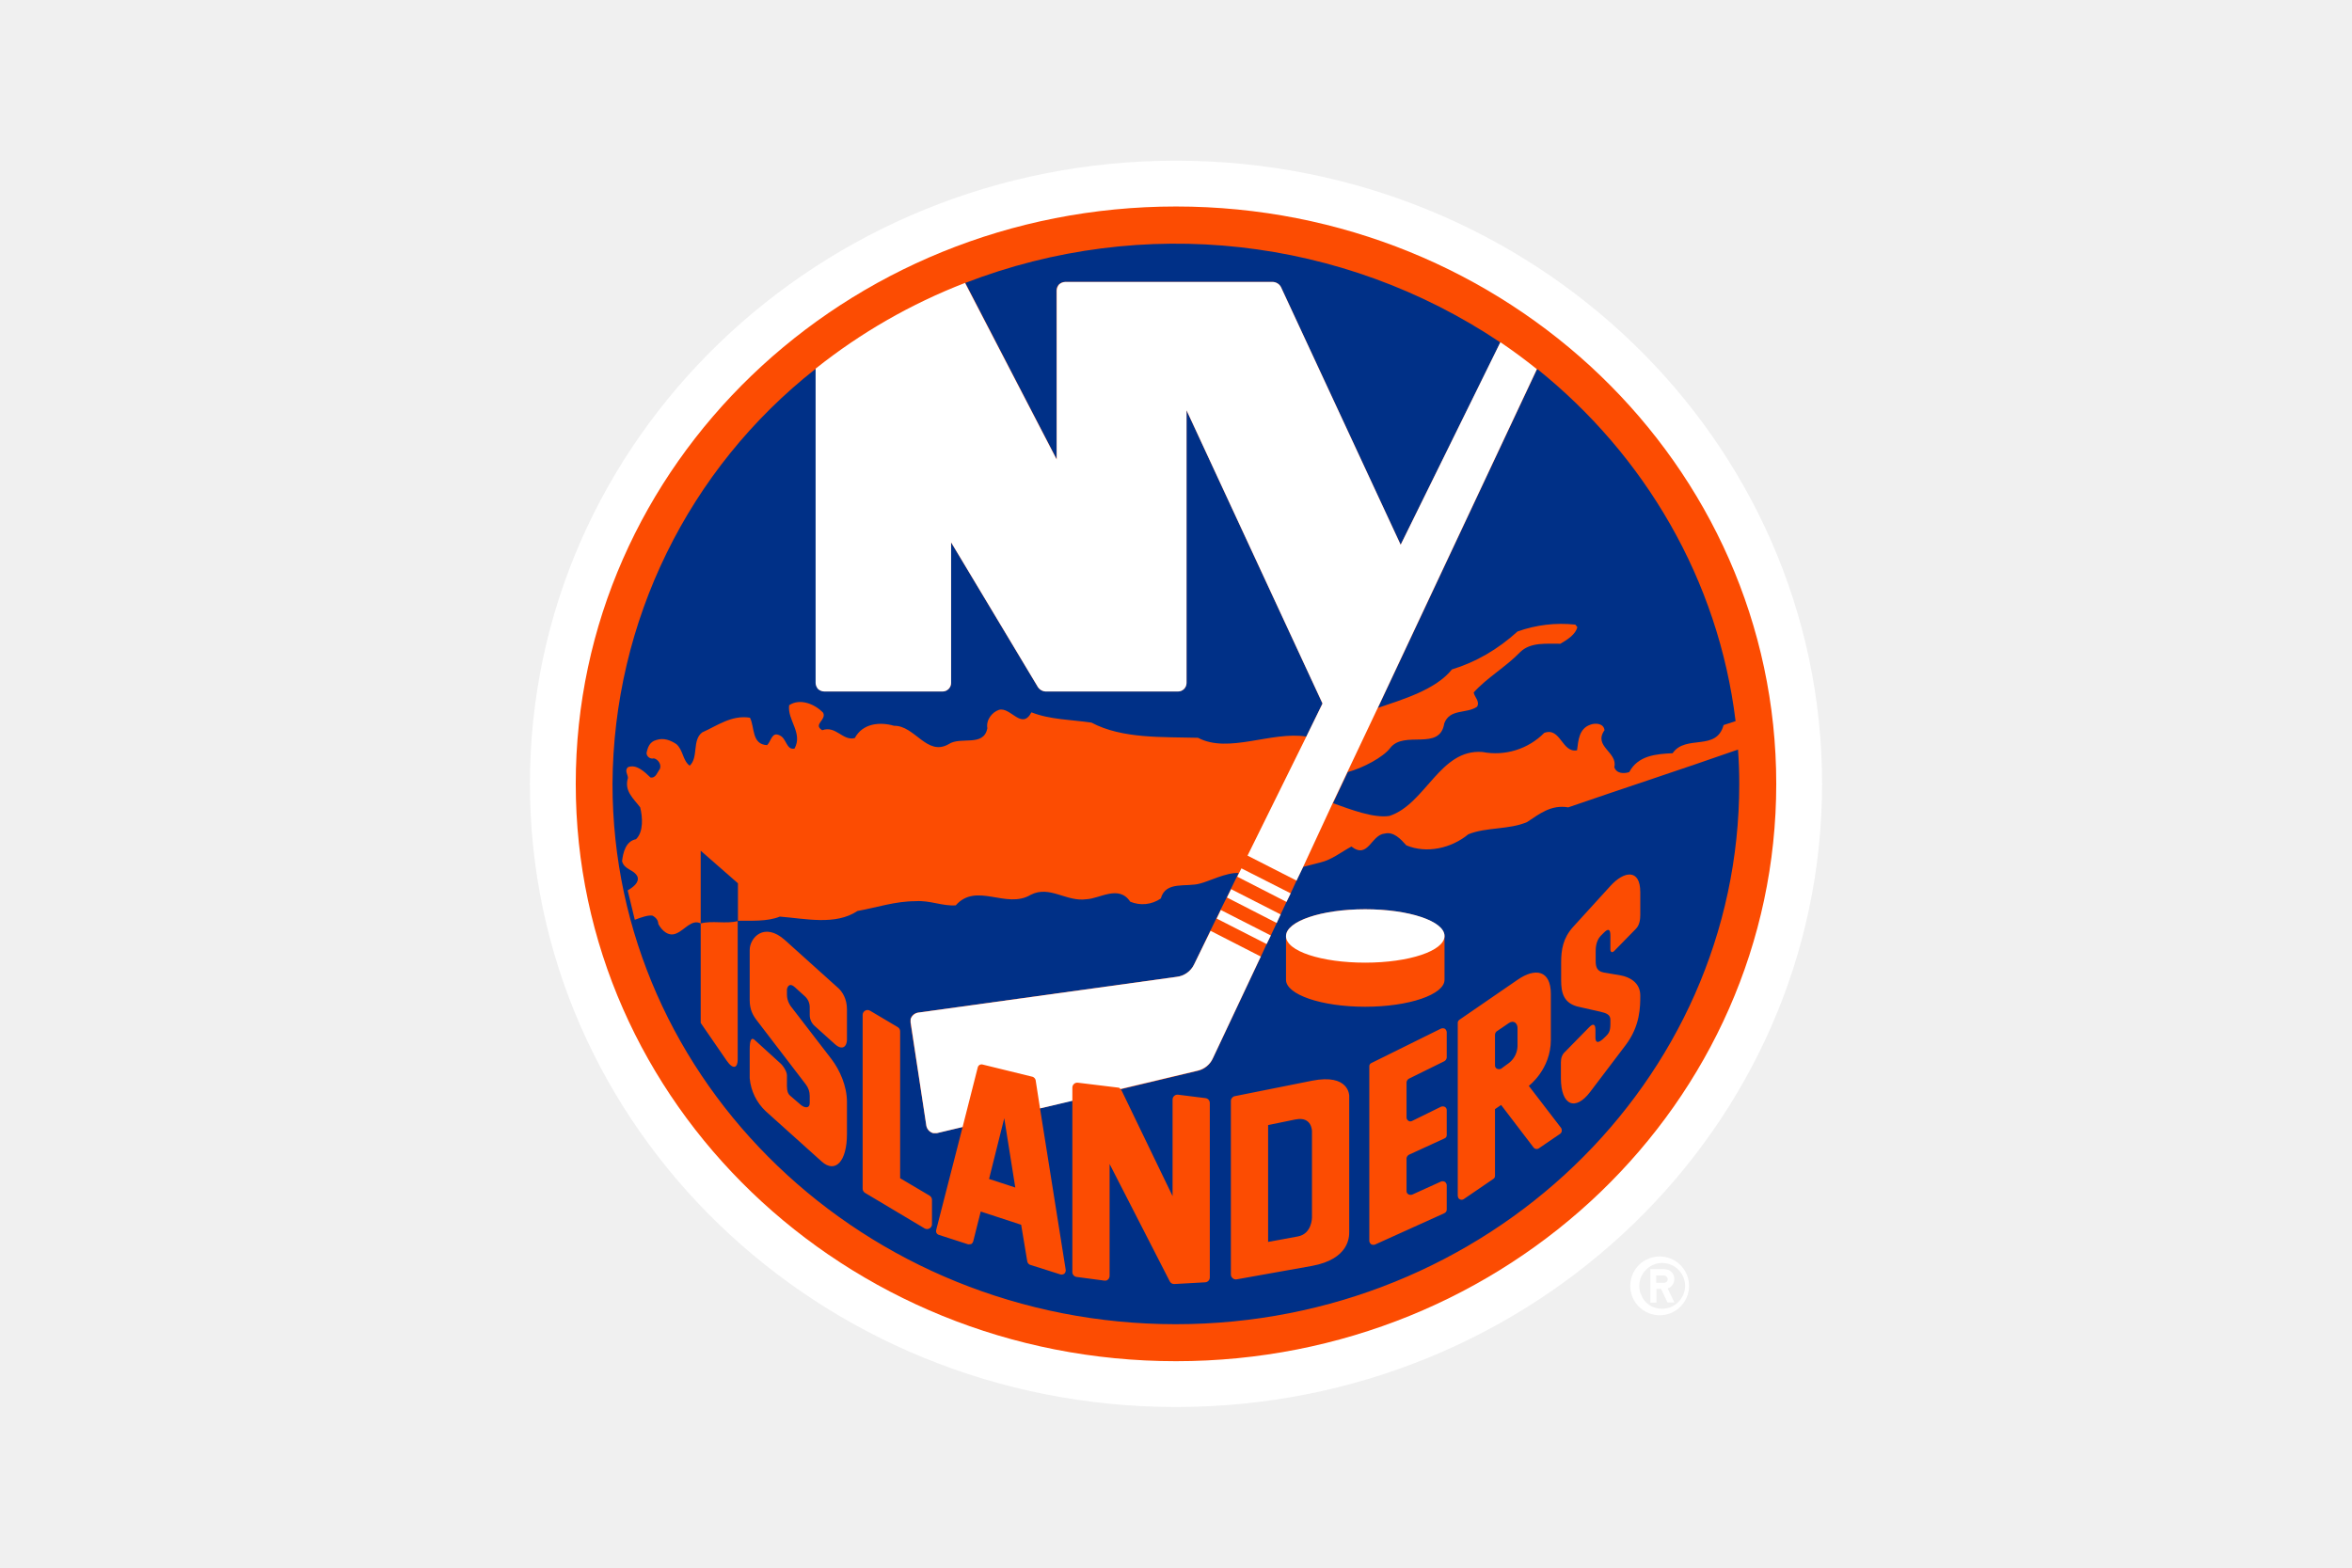
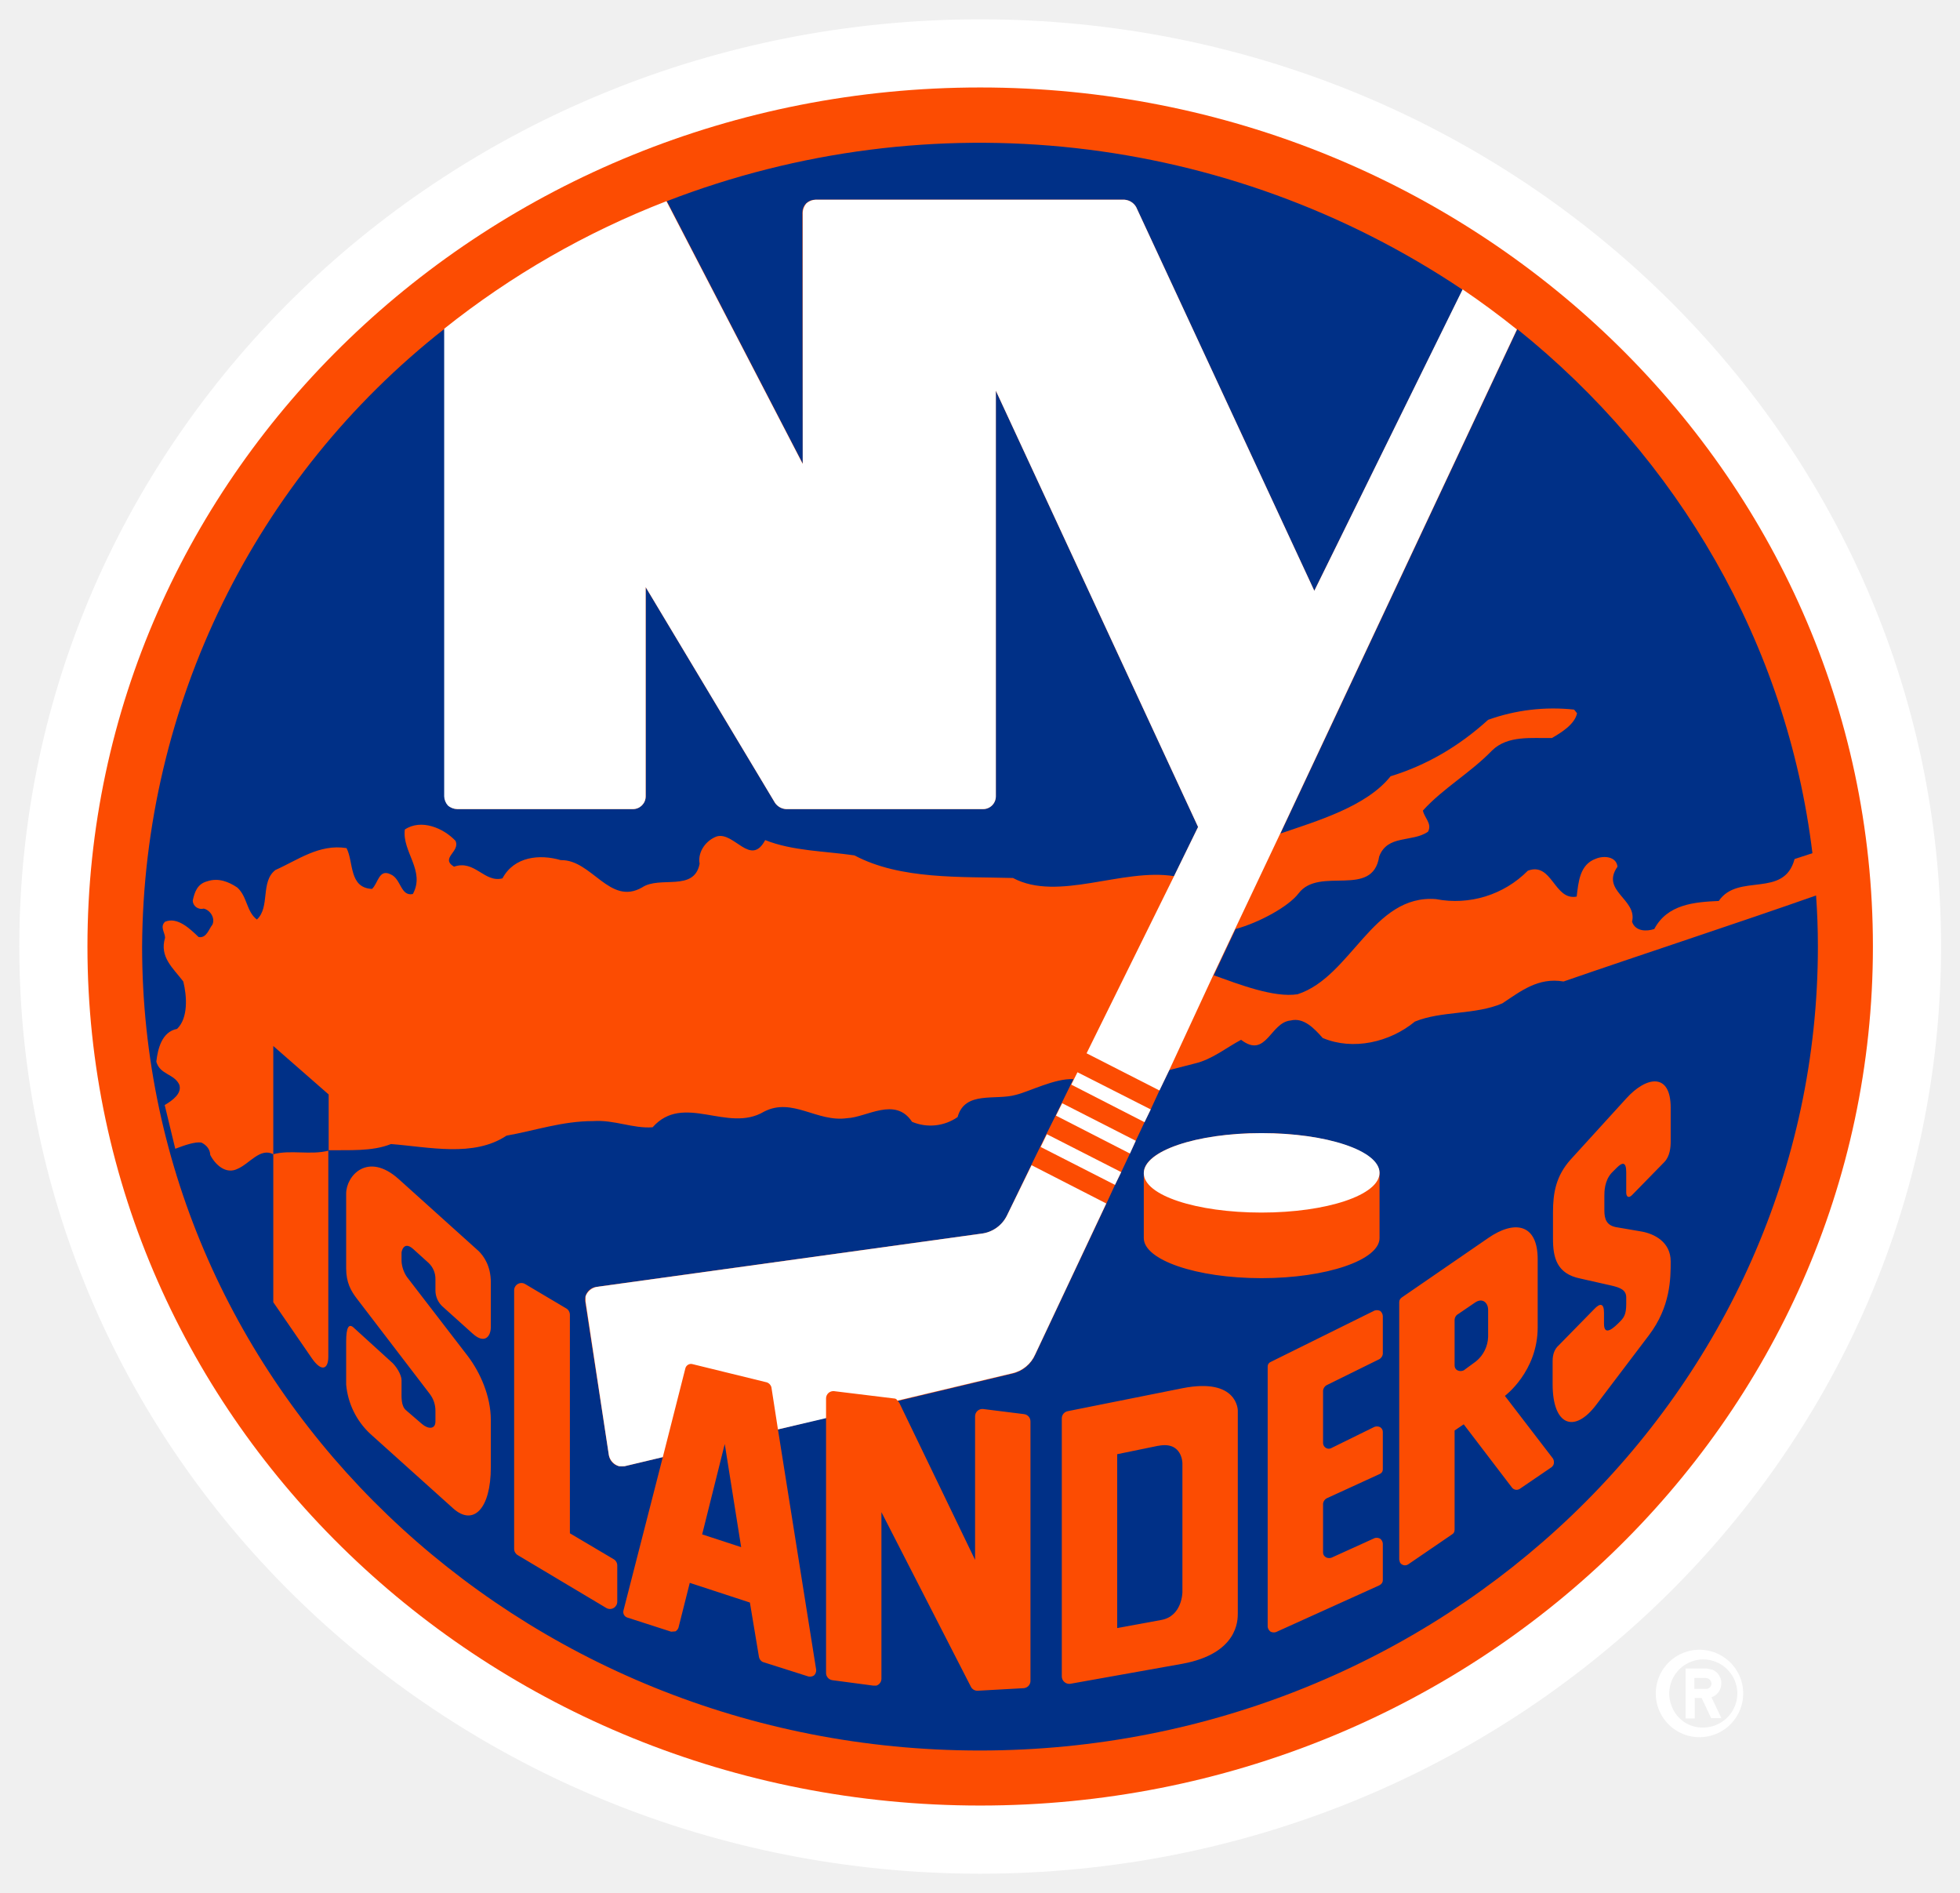
- <svg xmlns="http://www.w3.org/2000/svg" viewBox="0 0 960 640">
+ <svg xmlns="http://www.w3.org/2000/svg" viewBox="211.0 60.3 537.9 519.3">
  <path fill="#fff" d="M678.5 513a12 12 0 1 0 0 23.9 12 12 0 0 0 0-23.9m0 21.3a9 9 0 0 1-8.7-5.8 9 9 0 0 1-.7-3.6 9.4 9.4 0 0 1 9.4-9.3 9.4 9.4 0 0 1 9.3 9.3 9.4 9.4 0 0 1-9.3 9.4m4.9-12.1a4 4 0 0 0-2.5-3.8l-1.6-.3h-5.7v13.7h2.5v-5.6h1.9l2.6 5.5h2.8l-2.7-5.7a4 4 0 0 0 2.7-3.8m-4 1.5H676v-3h3.2q1.3.2 1.5 1.5a1.5 1.5 0 0 1-1.5 1.5" />
  <path fill="#fff" d="M480 65.6c-145.7 0-263.7 113.9-263.7 254.4s118 254.4 263.7 254.4S743.7 460.5 743.7 320 625.7 65.6 480 65.6" />
  <path fill="#fc4c02" d="M480 84.3c-135.3 0-245 105.5-245 235.7s109.7 235.7 245 235.7S725 450.2 725 320 615.2 84.3 480 84.3" />
  <path fill="#003087" d="M301.2 376v-15.4L286 347.3V377c4.6-1.3 10.3.3 15.2-1" />
  <path fill="#003087" d="M709.4 306c-21.6 7.6-48.5 16.4-69.3 23.6-7-1.2-11.8 2.7-16.8 6-7.4 3.2-16.7 2-24 5-6.9 5.7-17 8-25.3 4.5-2.3-2.6-5.2-5.7-8.8-4.8-5.6.5-6.7 10.6-13.6 5.3-4.3 2.3-8 5.4-12.7 6.5l-7 1.8-2.7 5.6-2.4 5.2-1.7 3.5-2.4 5.1-1.6 3.5-2.4 5.1-1.7 3.5-2.4 5.2-19.5 41.4a9 9 0 0 1-6.3 5.2l-31.4 7.5.4.5 20.8 43.1v-39.4a2 2 0 0 1 2.2-2l11.2 1.4a2 2 0 0 1 1.8 2v71.2a2 2 0 0 1-1.9 2l-12.6.7a2 2 0 0 1-1.8-1l-24.6-48v45.6a2 2 0 0 1-1.4 2h-.8l-11.3-1.5a2 2 0 0 1-1.7-2v-70l-13.2 3.2 10.5 66a2 2 0 0 1-.6 1.5 2 2 0 0 1-1.5.3l-12.6-4a2 2 0 0 1-1-1.3l-2.5-15-16.5-5.4-3.1 12.3a2 2 0 0 1-.8 1l-1.2.1-12.1-3.9a1.6 1.6 0 0 1-1-1.9l10.8-42.1-10.5 2.5a3.6 3.6 0 0 1-4.3-3l-6.5-42.2a3.5 3.5 0 0 1 3-4l105.6-14.6a9 9 0 0 0 7.2-5.1L494 380l2.5-5.1 1.7-3.5 2.5-5 1.7-3.5 2.5-5.1.7-1.4c-5-.3-12.1 3.4-15.8 4.3-5.6 1.6-14-1.2-16 6.1a13 13 0 0 1-12.5 1.3c-4.6-7-12.5-1.2-17.8-1-8.3 1.2-15-5.8-22.8-1.8-10 6-22.1-5.3-30.6 4.3-5.4.4-10.5-2.1-16.3-1.7-8.5 0-15.9 2.6-23.8 4-9 6-21.3 3.1-31.7 2.3-5.2 2.1-11.6 1.6-17.2 1.7v56.7c0 3.3-1.8 4.3-4.5.4L286 417.6V377c-3.6-1.9-6.5 2.6-9.8 4-3.2 1.6-6.1-1.1-7.5-3.8q-.1-2.2-2.4-3.4c-1.7-.3-4.6.7-7.2 1.7l-2.9-12c2.2-1.3 4.8-3.2 4-5.6-1.4-3-5.3-2.7-6.3-6.3.4-3.5 1.5-8.2 5.7-9 3.1-3 2.7-9 1.7-13-2.8-3.7-6.6-6.7-5-12 0-1.4-1.5-3 0-4.4 3.4-1.4 6.8 1.9 9.2 4.2 2.2.4 2.8-2.2 3.8-3.4.8-1.8-.6-4-2.4-4.4-1.6.4-3-.8-3-2.2.5-2.4 1.3-4.6 4-5.3 3-1 5.8.1 8.2 1.7 2.8 2.5 2.5 6.6 5.4 8.8 3.7-3.4.9-10.4 5.1-13.6 6.1-2.7 12-7.2 19.5-6 2 3.8.6 10.9 7 11.2 1.7-1.6 1.9-5.6 5.1-4 2.9 1.2 2.7 6.1 6.1 5.4 3.5-6.4-3-11.6-2.2-17.7 4.5-3 10.6-.4 13.9 3.1 1.4 3-4.3 4.7-.4 7.1 5.7-2 8.3 4.5 13.3 3.2 3.2-6 10.2-6.7 16-5 8.5-.2 13.4 12.6 22.3 7.5 4.9-3.3 14.3 1.3 15.8-6.5-.6-3.4 1.9-6.5 4.7-7.5 4.8-1.4 9.3 8.5 13.3 1 7.5 3 16.3 3 24.5 4.2 12.6 6.7 29.2 5.8 43.5 6.2 12.4 6.6 30-2.8 44.2-.5l6.6-13.5-55.5-119.7v111.3a3.5 3.5 0 0 1-3.6 3.5h-54a4 4 0 0 1-3-1.7l-35.5-59.2v57.4a3.5 3.5 0 0 1-3.5 3.5h-48.2a4 4 0 0 1-2.5-1 4 4 0 0 1-1-2.5V150.5A217 217 0 0 0 250 320c0 121.8 103 220.6 229.9 220.6s230-98.8 230-220.6q0-7-.5-14M345.7 424.4c0 2.6-1.7 4.8-5 1.8l-8-7.2a6 6 0 0 1-2.2-4.7v-3a6 6 0 0 0-1.9-4.5l-4.2-3.8c-2.7-2.4-3.2.9-3.2.9v2.2c0 2.6 1.5 4.6 1.5 4.6l16.7 21.7c3.4 4.5 6.3 11 6.3 17.5v13c0 11.4-4.8 16.2-10.3 11.3l-22.8-20.5a21 21 0 0 1-6.6-13.5v-11.8q0-5.9 2.2-3.7l10 9.1c1.5 1.2 3 3.7 3 5.2v2.6c0 2-.2 4.5 1.3 5.7l4.3 3.7c1.6 1.4 3.7 1.6 3.7-.7v-2.9q0-2.6-1.6-4.7l-19.9-26c-1.7-2.2-3-4.5-3-8.4v-20.5c0-4.9 5.9-11.6 14.4-4l22 19.8c1.3 1.3 3.3 4 3.3 8.5zm34.7 75.4a2 2 0 0 1-1 1.7 2 2 0 0 1-2 0L353.1 487a2 2 0 0 1-1-1.7v-71a2 2 0 0 1 1-1.7 2 2 0 0 1 2 0l11.3 6.7a2 2 0 0 1 1 1.7v60l12 7.1a2 2 0 0 1 1 1.7zm170.3 3.2c0 1.9 0 11-15.2 13.8l-30.8 5.5a2 2 0 0 1-1.6-.5 2 2 0 0 1-.7-1.5v-70.9a2 2 0 0 1 1.6-1.9l31.5-6.3c15.2-3 15.2 6.1 15.2 6.1zm-25.8-103v-17.9c0-6 14.5-10.9 32.3-10.9s32.4 4.9 32.4 11V400c0 6-14.5 11-32.4 11s-32.3-5-32.3-11m65.6 31.8a2 2 0 0 1-.9 1.4l-14.6 7.2a2 2 0 0 0-.9 1.4v14.4a1.6 1.6 0 0 0 1.5 1.6q.5 0 .8-.2l11.8-5.8a2 2 0 0 1 1.6.1q.7.5.7 1.3v10.2q0 1-1 1.4l-14.4 6.6a2 2 0 0 0-1 1.4v13.5q0 .8.8 1.3a2 2 0 0 0 1.5.1l11.9-5.4a2 2 0 0 1 1.5.2q.6.5.7 1.3v10q0 1-1 1.5l-28.3 12.8a2 2 0 0 1-1.5-.1 2 2 0 0 1-.8-1.3v-71.4q0-1 1-1.4l28.3-14a2 2 0 0 1 1.6.1 2 2 0 0 1 .7 1.4zm46.4 31-8.8 6a1.6 1.6 0 0 1-2.2-.4l-13.2-17.3-2.5 1.7V480q0 .9-.7 1.3l-12 8.2a1.6 1.6 0 0 1-2.3-.5l-.2-.8v-70.6q0-.8.7-1.3l23.7-16.3c7.2-5 13.6-4 13.6 5.8v18.7c0 12.1-9 18.8-9 18.8l13.2 17.2a2 2 0 0 1 .1 1.8zm32.6-89.3c0 1.6-.2 4-1.7 5.6l-8.9 9.1c-1 1-1.6.4-1.6-.7v-5.6c0-2.8-1-2.8-2.6-1.2l-1.4 1.4c-2 2.2-2 5.2-2 6.4v3.9c0 2.4.6 4.1 3.2 4.6l7 1.2c3.4.6 8 2.8 8 8.2 0 4.6 0 12.4-6 20.3l-14.4 19c-6 8-12 5.8-12-5.6v-6.4q0-2.8 1.7-4.3l9.7-9.9c1.6-1.7 2.7-1.7 2.7 1v3c0 3.8 3 .8 4.2-.4s1.9-2 1.9-5v-1.8c0-2-1.5-2.7-4.2-3.3l-8.4-1.9c-6.5-1.3-7.5-5.8-7.5-10.9V393c0-5.4.8-10 4.8-14.5l15.3-16.8c5.6-6.2 12.2-7.1 12.2 2.5z" />
  <path fill="#003087" d="m414.4 484.8-4.5-28.3-6.2 24.8zm201.4-67.1-5 3.4a2 2 0 0 0-.6 1.3v12.5q0 1 .8 1.4a2 2 0 0 0 1.7 0l3.4-2.5a9 9 0 0 0 3.3-6.7v-7.4c0-2-1.6-3.4-3.6-2m-87 39.3-11.2 2.3V507l12-2.2c5.9-1 5.9-7.7 5.9-7.7v-35.3s0-6.1-6.6-4.8m-97.7-338.4a3.5 3.5 0 0 1 3.6-3.5h84.8a4 4 0 0 1 3.2 2l48.9 105.3 40.7-82.6A238 238 0 0 0 394 115.5l37.3 72zm161.4 154.7q14.7-4.5 26.8-15.5A53 53 0 0 1 643 255l.8 1c-.6 3-4.3 5.3-6.9 6.8-5.5.1-12.1-.8-16.4 3.4-6 6.2-13.5 10.4-19 16.5.4 2 2.6 3.6 1.4 5.8-4.3 3-11.1.7-13.4 6.8-1.8 11.6-16.4 2.6-22.1 10.1-2.8 3.7-11 8.1-17.3 9.8l-6 12.7c7 2.5 16.5 6.2 23 5.2 14.8-4.8 20.6-27.5 38-26.1a28 28 0 0 0 25.2-7.8c6.7-2.5 7.2 8.3 13.4 7.1.5-4 .8-8.8 5.3-10.4 2.2-.9 5.6-.6 5.9 2.2-4.7 6.7 5.5 8.9 4 15.1.9 2.7 4 2.7 6.1 2 3.6-6.8 11-7.4 17.7-7.7 5.3-7.8 17.9-.6 20.8-11.5l4.9-1.6c-7-57.6-37-108.5-81-143.8l-65 138.4c9.9-3.4 23.7-7.4 30.3-15.8" />
  <path fill="#fff" d="M487.4 393.7a9 9 0 0 1-7.2 5.1l-105.5 14.6a4 4 0 0 0-3 2.6v1.4l6.4 42.2a4 4 0 0 0 2.8 3h1.5l10.5-2.5 6.2-24.4a1.6 1.6 0 0 1 2-1.1l20.4 5a2 2 0 0 1 1.2 1.3l1.8 11.6 13.2-3.1V444a2 2 0 0 1 2.2-2l16.4 2q.7 0 1 .6l31.5-7.5a9 9 0 0 0 6.3-5.2l19.5-41.4-20.5-10.5zm9.2-18.7 20.4 10.4 1.7-3.5-20.4-10.4zm30.2-10.3-20.1-10.2-1 2-.7 1.4 20.1 10.3zm-26 1.7 20.3 10.4 1.6-3.5-20.2-10.3zm70.9-144-48.9-105.3a4 4 0 0 0-3.2-2h-84.8a4 4 0 0 0-2.5 1 4 4 0 0 0-1 2.5v69l-37.4-72.1a232 232 0 0 0-61 35v128.3a4 4 0 0 0 1 2.5 4 4 0 0 0 2.6 1h48.2a3.5 3.5 0 0 0 3.5-3.5v-57.4l35.5 59.2a4 4 0 0 0 3 1.7h54a3.5 3.5 0 0 0 3.6-3.5V167.5l55.5 119.7-6.6 13.5-24 48.6 20 10.2 2.7-5.6 12-25.9 6-12.7 12.4-26.2 65-138.4a230 230 0 0 0-14.9-11zM557.2 393c17.9 0 32.4-4.8 32.4-10.9s-14.5-10.9-32.4-10.9-32.3 4.9-32.3 11 14.5 10.8 32.3 10.8" />
</svg>
